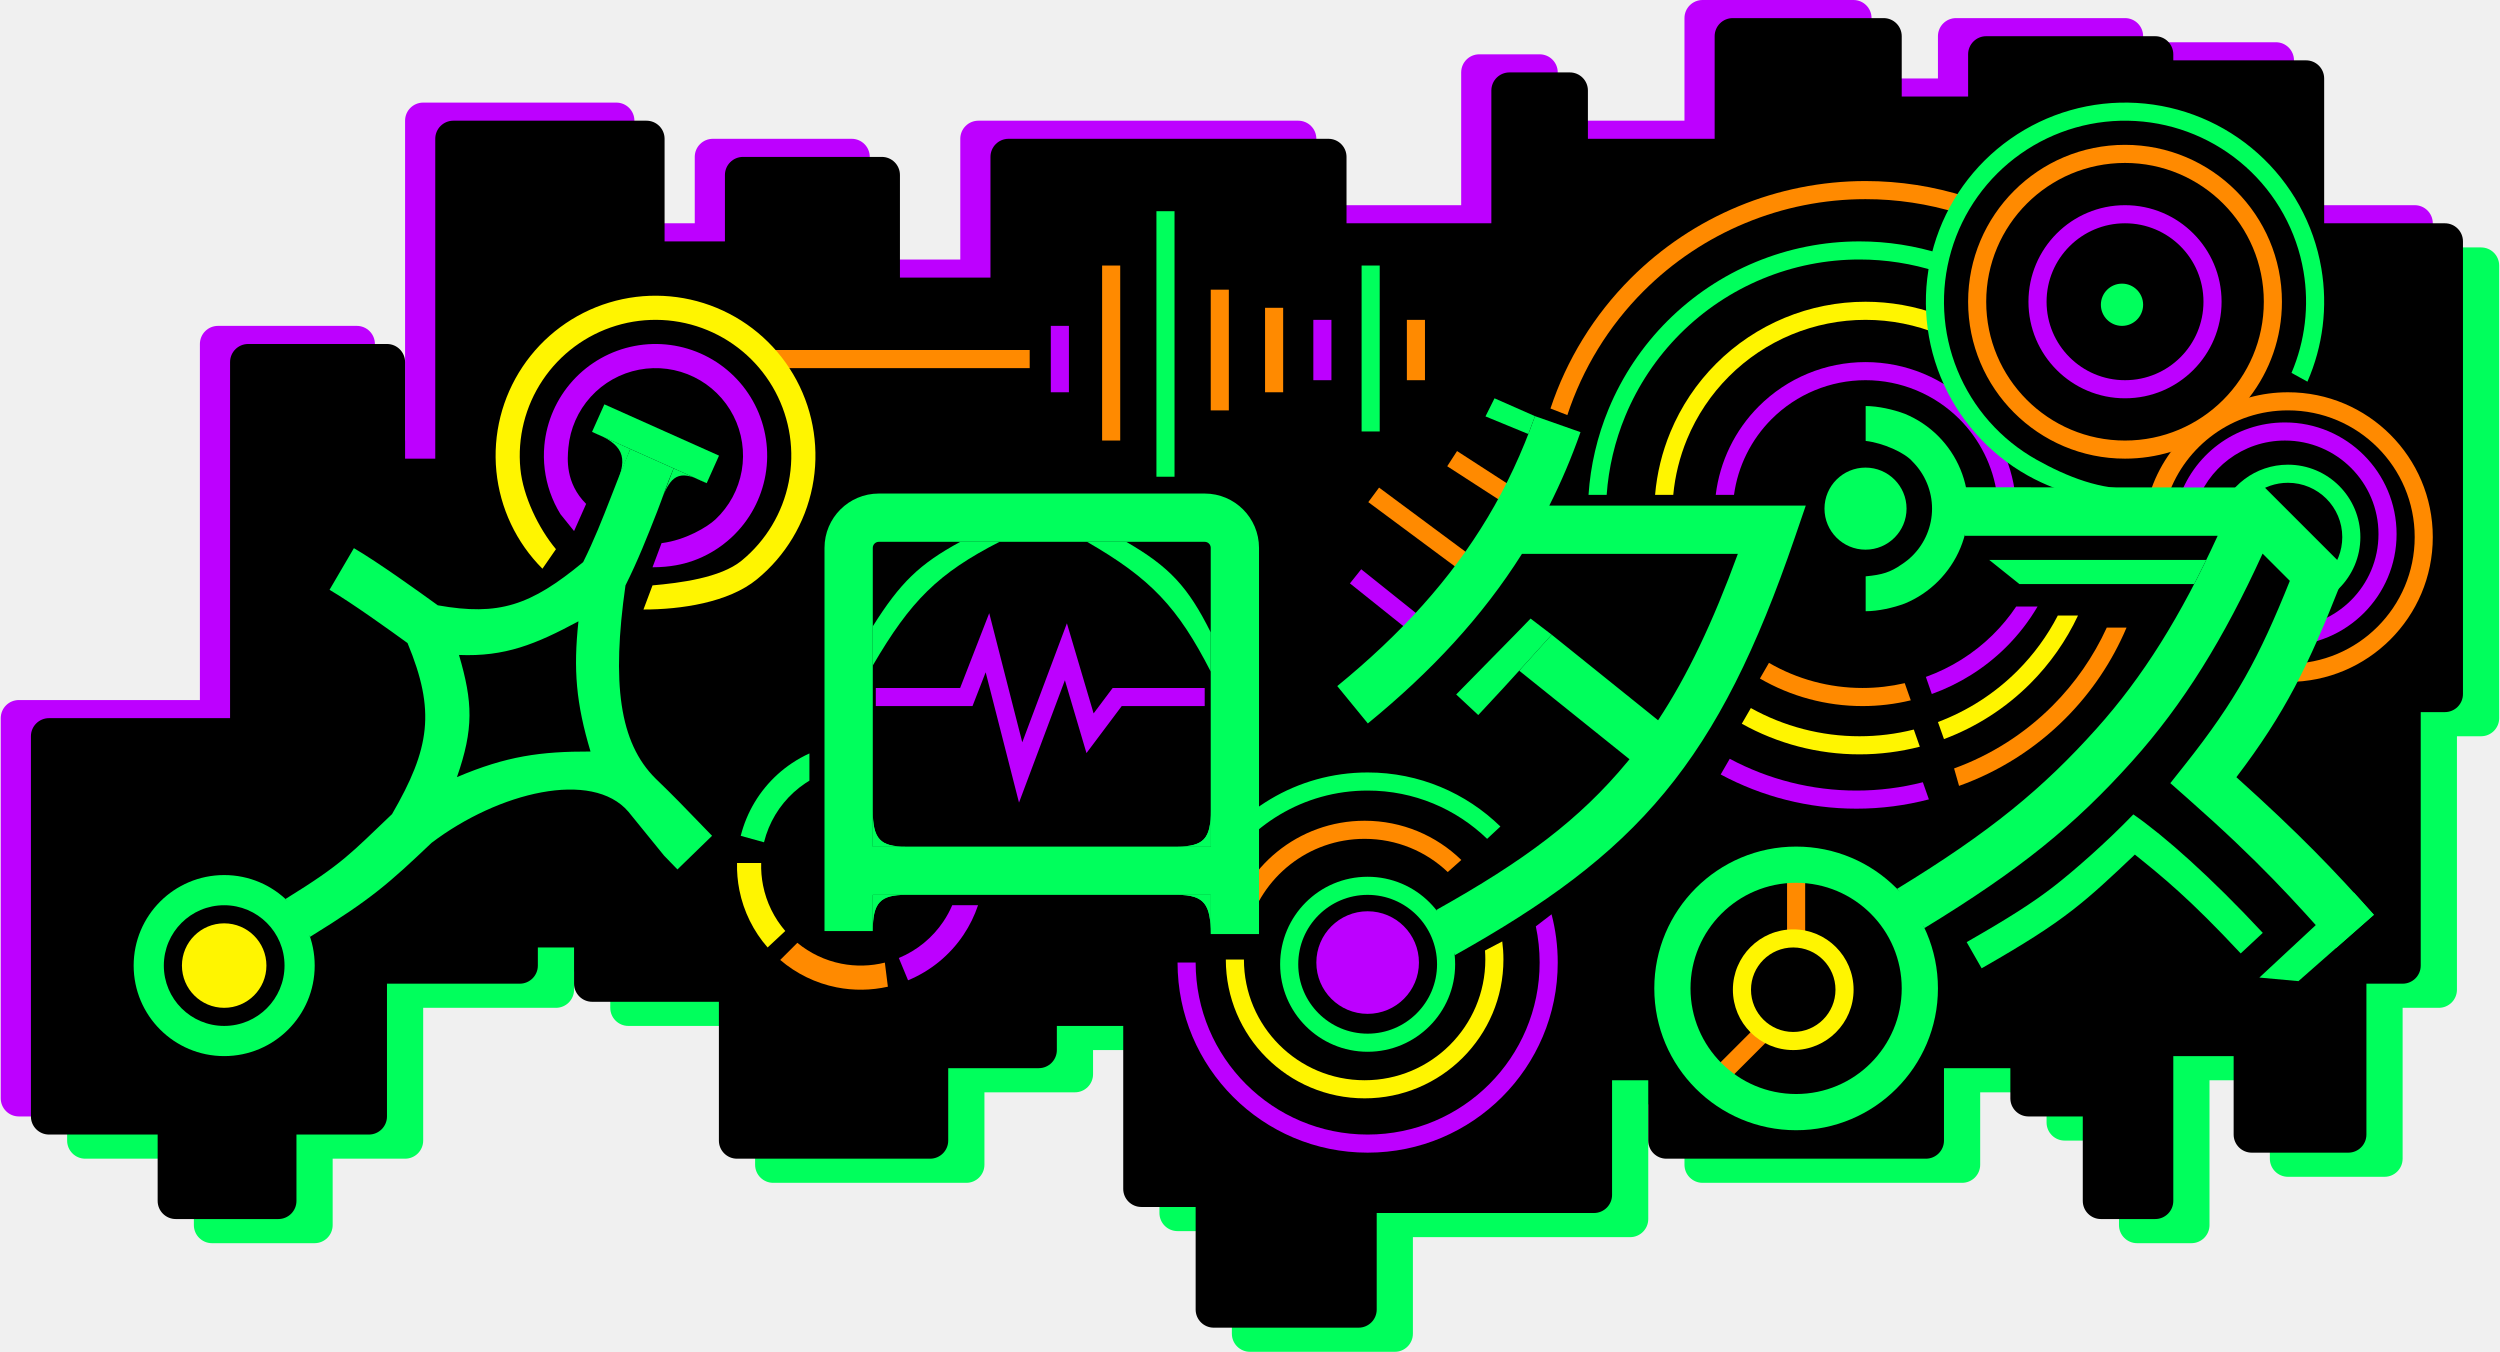
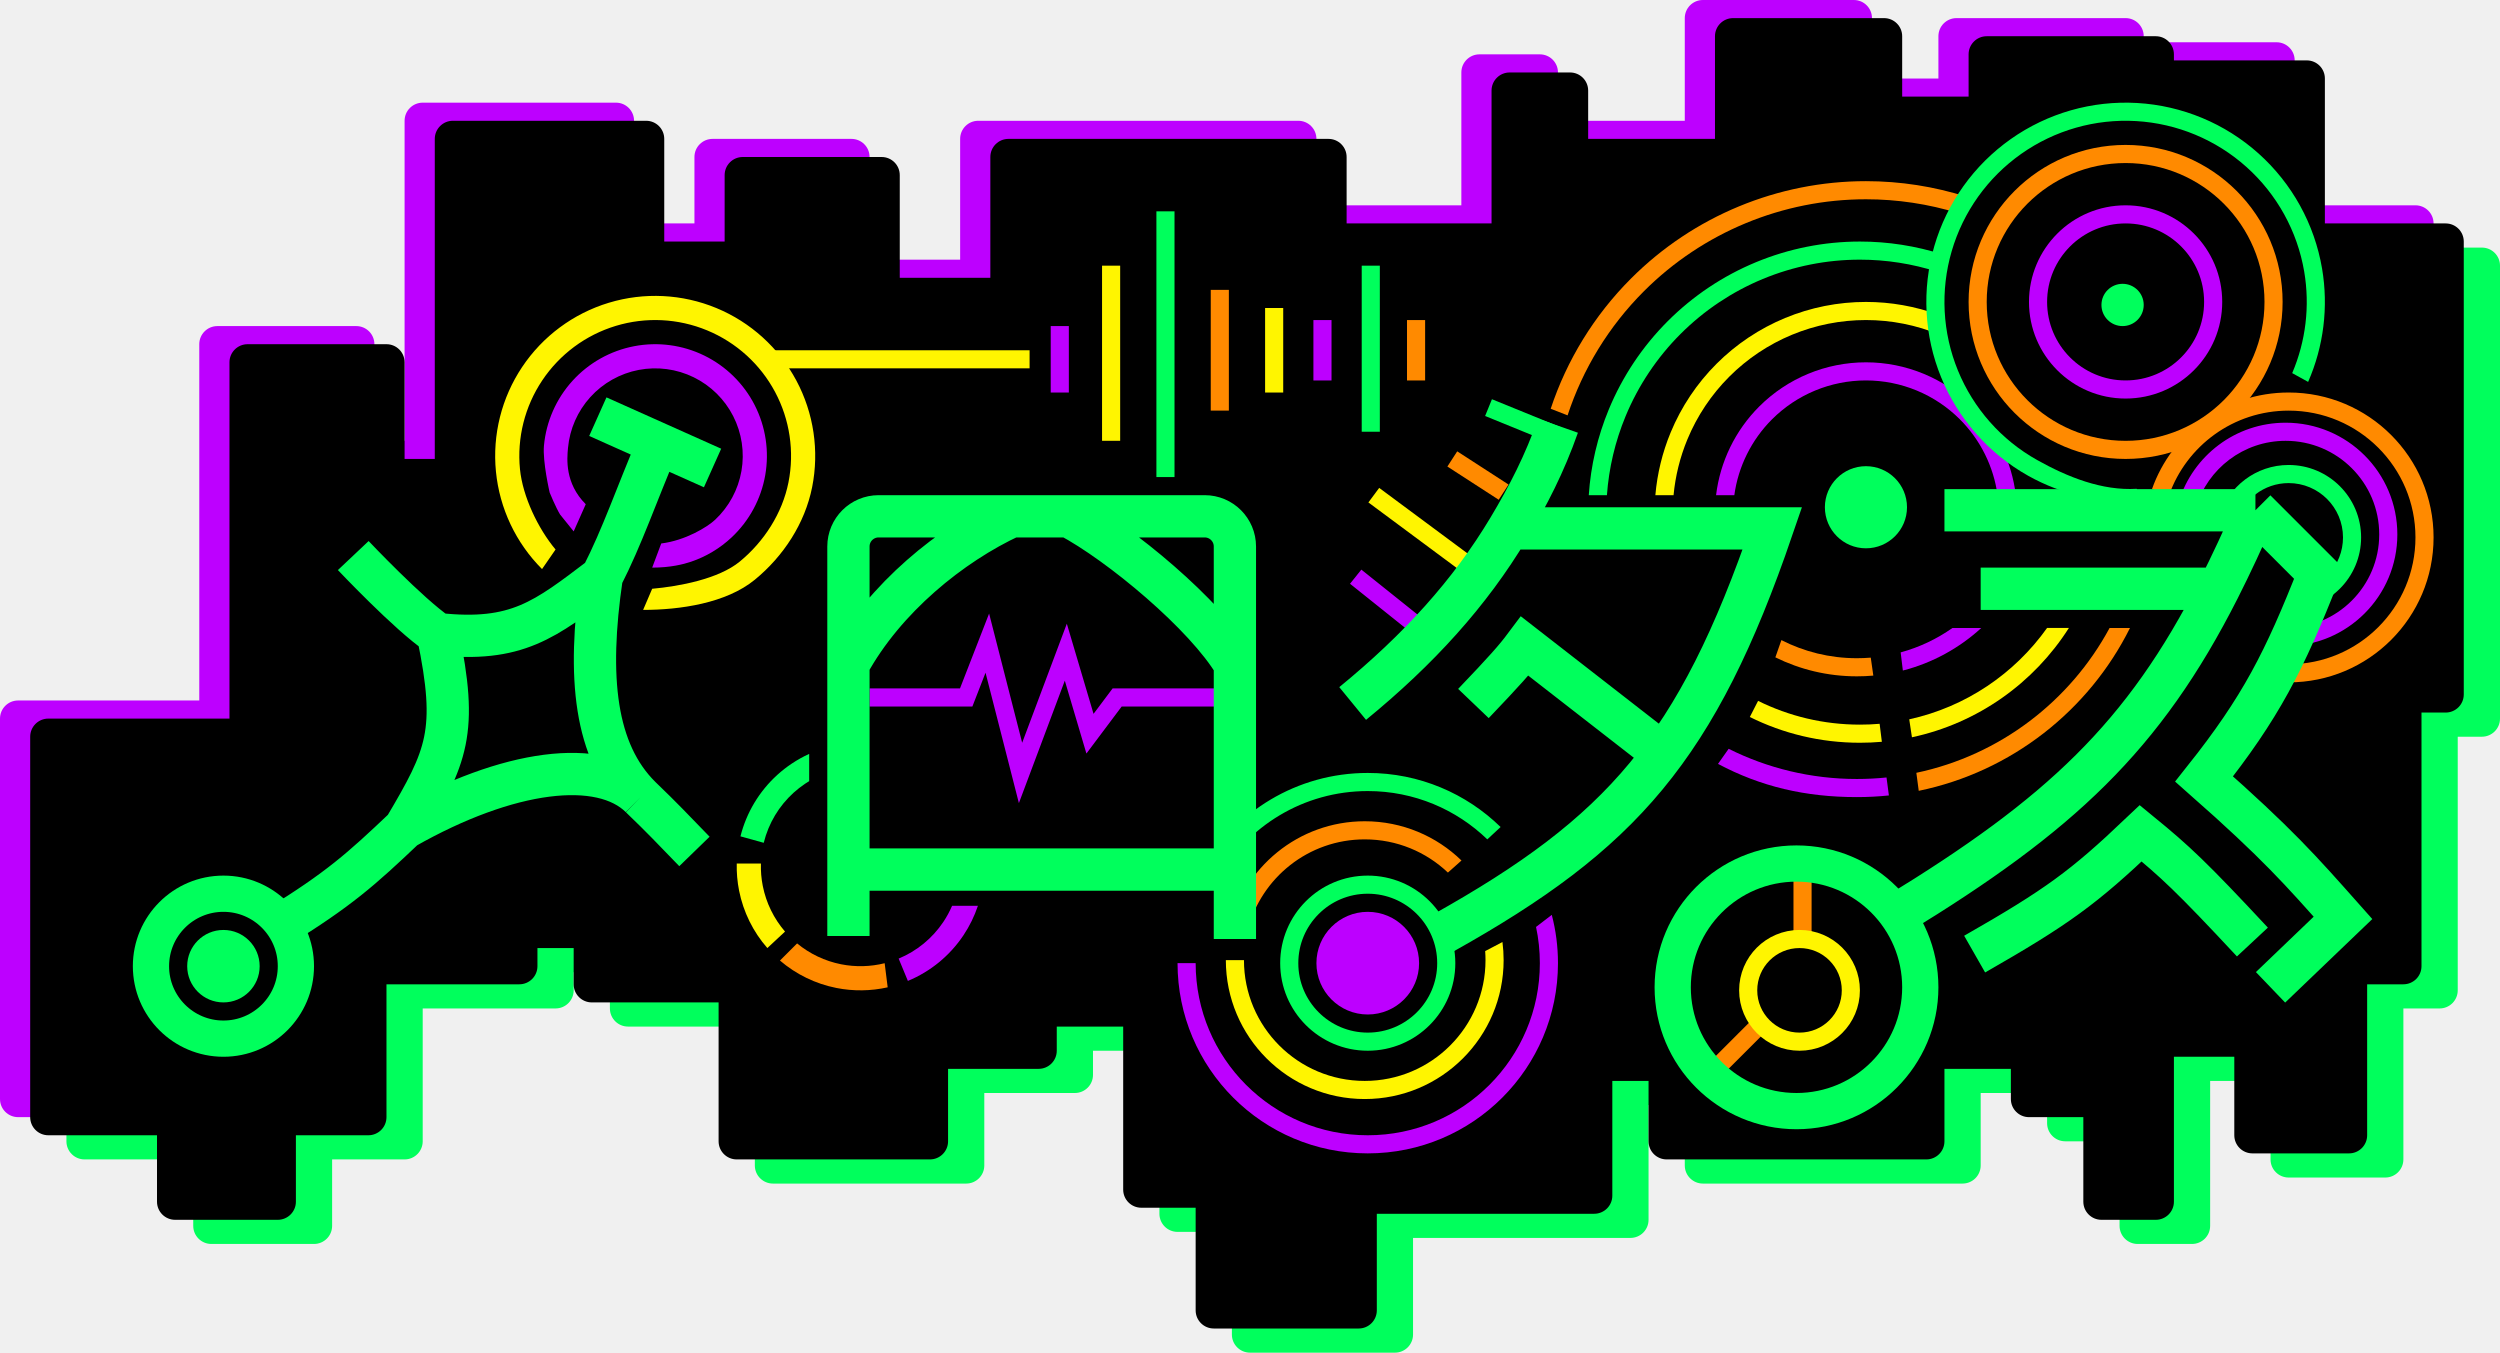
- <svg xmlns="http://www.w3.org/2000/svg" width="1851" height="1001" viewBox="0 0 1851 1001" fill="none">
-   <path d="M49.703 844.492C49.703 851.896 55.704 857.897 63.108 857.897H143.535V907.047C143.535 914.451 149.537 920.452 156.94 920.452H232.9C240.303 920.452 246.304 914.451 246.304 907.047V857.897H299.923C307.326 857.897 313.327 851.896 313.327 844.492V746.192H411.628C419.031 746.192 425.033 740.19 425.033 732.787V719.382H451.842V746.192C451.842 753.595 457.844 759.596 465.247 759.596H559.079V862.365C559.079 869.769 565.081 875.77 572.484 875.77H715.467C722.87 875.77 728.871 869.769 728.871 862.365V808.747H795.894C803.298 808.747 809.299 802.745 809.299 795.342V777.469H858.449V898.111C858.449 905.514 864.451 911.516 871.854 911.516H912.068V987.475C912.068 994.879 918.069 1000.88 925.473 1000.88H1032.71C1040.11 1000.88 1046.11 994.879 1046.11 987.475V915.984H1206.97C1214.37 915.984 1220.37 909.982 1220.37 902.579V817.683H1247.18V862.365C1247.18 869.769 1253.19 875.77 1260.59 875.77H1452.72C1460.13 875.77 1466.13 869.769 1466.13 862.365V808.747H1515.28V831.088C1515.28 838.491 1521.28 844.492 1528.68 844.492H1568.9V907.047C1568.9 914.451 1574.9 920.452 1582.3 920.452H1622.51C1629.92 920.452 1635.92 914.451 1635.92 907.047V799.81H1680.6V857.897C1680.6 865.3 1686.6 871.302 1694.01 871.302H1765.5C1772.9 871.302 1778.9 865.3 1778.9 857.897V746.192H1805.71C1813.11 746.192 1819.12 740.19 1819.12 732.787V545.122H1836.99C1844.39 545.122 1850.39 539.121 1850.39 531.717V196.601C1850.39 189.198 1844.39 183.197 1836.99 183.197H1747.62H1484V531.717H232.9V703.744H49.703V844.492Z" fill="#00FF5C" />
-   <path d="M0.552 531.718V813.215C0.552 820.618 6.554 826.62 13.957 826.62H253.007V690.339H1492.94V429.799H1801.24V165.324C1801.24 157.921 1795.24 151.919 1787.84 151.919H1698.47V44.682C1698.47 37.279 1692.47 31.277 1685.07 31.277H1586.77V26.809C1586.77 19.406 1580.77 13.405 1573.36 13.405H1448.25C1440.85 13.405 1434.85 19.406 1434.85 26.809V58.087H1385.7V13.405C1385.7 6.001 1379.7 0 1372.29 0H1260.59C1253.19 0 1247.18 6.001 1247.18 13.405V89.364H1153.35V53.619C1153.35 46.215 1147.35 40.214 1139.95 40.214H1095.26C1087.86 40.214 1081.86 46.215 1081.86 53.619V151.919H974.623V102.769C974.623 95.366 968.622 89.364 961.218 89.364H724.403C717 89.364 710.998 95.366 710.998 102.769V192.133H643.975V116.174C643.975 108.77 637.974 102.769 630.571 102.769H527.802C520.398 102.769 514.397 108.77 514.397 116.174V165.324H469.715V89.364C469.715 81.961 463.713 75.96 456.31 75.96H313.327C305.924 75.96 299.923 81.961 299.923 89.364V326.18H277.582V254.688C277.582 247.285 271.58 241.284 264.177 241.284H161.408C154.005 241.284 148.004 247.285 148.004 254.688V518.313H13.957C6.554 518.313 0.552 524.314 0.552 531.718Z" fill="#BD00FF" />
-   <path d="M22.893 545.122V826.62C22.893 834.023 28.895 840.024 36.298 840.024H116.726V889.175C116.726 896.578 122.727 902.579 130.131 902.579H206.09C213.493 902.579 219.495 896.578 219.495 889.175V840.024H273.113C280.517 840.024 286.518 834.023 286.518 826.62V728.319H384.819C392.222 728.319 398.223 722.317 398.223 714.914V701.51H425.033V728.319C425.033 735.722 431.034 741.724 438.437 741.724H532.27V844.492C532.27 851.896 538.271 857.897 545.674 857.897H688.657C696.061 857.897 702.062 851.896 702.062 844.492V790.874H769.085C776.488 790.874 782.49 784.872 782.49 777.469V759.596H831.64V880.238C831.64 887.641 837.642 893.643 845.045 893.643H885.259V969.602C885.259 977.006 891.26 983.007 898.663 983.007H1005.9C1013.3 983.007 1019.31 977.006 1019.31 969.602V898.111H1180.16C1187.56 898.111 1193.57 892.11 1193.57 884.706V799.81H1220.37V844.492C1220.37 851.896 1226.38 857.897 1233.78 857.897H1425.91C1433.32 857.897 1439.32 851.896 1439.32 844.492V790.874H1488.47V813.215C1488.47 820.618 1494.47 826.62 1501.87 826.62H1542.09V889.175C1542.09 896.578 1548.09 902.579 1555.49 902.579H1595.7C1603.11 902.579 1609.11 896.578 1609.11 889.175V781.937H1653.79V840.024C1653.79 847.427 1659.79 853.429 1667.2 853.429H1738.69C1746.09 853.429 1752.09 847.427 1752.09 840.024V728.319H1778.9C1786.3 728.319 1792.31 722.317 1792.31 714.914V527.249H1810.18C1817.58 527.249 1823.58 521.248 1823.58 513.845V178.729C1823.58 171.325 1817.58 165.324 1810.18 165.324H1720.81V58.087C1720.81 50.684 1714.81 44.682 1707.41 44.682H1609.11V40.214C1609.11 32.811 1603.11 26.809 1595.7 26.809H1470.59C1463.19 26.809 1457.19 32.811 1457.19 40.214V71.491H1408.04V26.809C1408.04 19.406 1402.04 13.405 1394.64 13.405H1282.93C1275.53 13.405 1269.53 19.406 1269.53 26.809V102.769H1175.69V67.023C1175.69 59.62 1169.69 53.619 1162.29 53.619H1117.61C1110.2 53.619 1104.2 59.62 1104.2 67.023V165.324H996.964V116.174C996.964 108.77 990.963 102.769 983.559 102.769H746.744C739.341 102.769 733.339 108.77 733.339 116.174V205.538H666.316V129.578C666.316 122.175 660.315 116.174 652.912 116.174H550.143C542.74 116.174 536.738 122.175 536.738 129.578V178.729H492.056V102.769C492.056 95.366 486.054 89.364 478.651 89.364H335.668C328.265 89.364 322.264 95.366 322.264 102.769V339.584H299.923V268.093C299.923 260.69 293.921 254.688 286.518 254.688H183.749C176.346 254.688 170.345 260.69 170.345 268.093V531.717H36.298C28.895 531.717 22.893 537.719 22.893 545.122Z" fill="black" />
-   <path fill-rule="evenodd" clip-rule="evenodd" d="M985.794 236.815V281.498H972.389V236.815H985.794ZM778.022 290.434V241.284H791.426V290.434H778.022ZM1044.16 467.694L999.48 431.948L1007.85 421.481L1052.54 457.227L1044.16 467.694Z" fill="#BD00FF" />
-   <path d="M665.487 709.302C678.958 703.722 690.472 694.273 698.574 682.148C701.101 678.365 703.261 674.375 705.037 670.232H724.145C721.576 677.917 717.985 685.268 713.434 692.078C703.369 707.141 689.064 718.882 672.326 725.815L665.487 709.302Z" fill="#BD00FF" />
-   <path d="M511.903 415.633C506.243 417.552 496.524 420.012 483.12 420.012L489.822 402.139C507.695 399.905 523.88 390.044 529.682 384.601C539.921 374.996 546.763 362.324 549.177 348.493C551.592 334.663 549.449 320.422 543.07 307.915C536.692 295.408 526.423 285.312 513.811 279.145C501.198 272.979 486.923 271.076 473.135 273.724C459.348 276.371 446.793 283.426 437.362 293.826C427.93 304.226 422.132 317.408 420.84 331.388L420.827 331.525C420.088 339.517 418.42 357.547 433.969 373.096L425.033 393.203L414.979 380.713C411.808 375.567 409.23 370.121 407.27 364.477C403.421 353.398 401.951 341.559 403.043 329.743C404.691 311.906 412.089 295.088 424.122 281.819C436.156 268.551 452.174 259.55 469.765 256.172C487.356 252.793 505.568 255.221 521.661 263.089C537.753 270.956 550.854 283.838 558.992 299.795C567.13 315.753 569.865 333.922 566.784 351.567C563.703 369.213 554.974 385.38 541.91 397.636C533.256 405.755 523.01 411.866 511.903 415.633Z" fill="#BD00FF" />
-   <path d="M1012.6 840.024C1082.93 840.024 1139.95 783.01 1139.95 712.68C1139.95 703.484 1138.97 694.515 1137.12 685.871L1148.77 676.934C1151.76 688.349 1153.35 700.329 1153.35 712.68C1153.35 790.414 1090.34 853.429 1012.6 853.429C934.87 853.429 871.854 790.414 871.854 712.68H885.259C885.259 783.01 942.273 840.024 1012.6 840.024Z" fill="#BD00FF" />
-   <path d="M1050.58 712.68C1050.58 733.656 1033.58 750.66 1012.6 750.66C991.627 750.66 974.623 733.656 974.623 712.68C974.623 691.705 991.627 674.7 1012.6 674.7C1033.58 674.7 1050.58 691.705 1050.58 712.68Z" fill="#BD00FF" />
-   <path fill-rule="evenodd" clip-rule="evenodd" d="M732.425 453.98L756.89 549.617L789.938 461.491L809.703 528.2L823.821 509.376H891.961V522.781H830.523L804.427 557.576L788.447 503.643L754.471 594.246L729.786 497.75L720.052 522.781H648.444V509.376H710.882L732.425 453.98Z" fill="#BD00FF" />
-   <path d="M1478.61 366.394C1475.71 345.274 1465.99 325.535 1450.74 310.289C1432.3 291.854 1407.3 281.498 1381.23 281.498C1355.16 281.498 1330.16 291.854 1311.72 310.289C1296.48 325.535 1286.75 345.274 1283.85 366.394H1270.33C1273.32 341.706 1284.48 318.575 1302.24 300.811C1323.19 279.862 1351.6 268.093 1381.23 268.093C1410.86 268.093 1439.27 279.862 1460.22 300.811C1477.98 318.575 1489.15 341.706 1492.13 366.394H1478.61Z" fill="#BD00FF" />
-   <path d="M1484.84 479.594C1469.27 494.935 1450.61 506.546 1430.31 513.845L1425.91 501.183C1444.36 494.529 1461.3 483.97 1475.43 470.044C1481.98 463.592 1487.79 456.554 1492.81 449.056H1508.63C1502.14 460.122 1494.17 470.402 1484.84 479.594Z" fill="#BD00FF" />
-   <path d="M1374.53 598.741C1339.12 598.741 1304.62 589.892 1273.99 573.42L1280.7 561.804C1309.3 577.114 1341.49 585.336 1374.53 585.336C1391.25 585.336 1407.75 583.231 1423.68 579.166L1428.15 591.857C1410.79 596.39 1392.78 598.741 1374.53 598.741Z" fill="#BD00FF" />
-   <path fill-rule="evenodd" clip-rule="evenodd" d="M1573.36 281.498C1605.44 281.498 1631.45 255.491 1631.45 223.411C1631.45 191.33 1605.44 165.324 1573.36 165.324C1541.28 165.324 1515.28 191.33 1515.28 223.411C1515.28 255.491 1541.28 281.498 1573.36 281.498ZM1573.36 294.902C1612.85 294.902 1644.86 262.894 1644.86 223.411C1644.86 183.927 1612.85 151.919 1573.36 151.919C1533.88 151.919 1501.87 183.927 1501.87 223.411C1501.87 262.894 1533.88 294.902 1573.36 294.902Z" fill="#BD00FF" />
-   <path d="M1691.77 464.694C1730.02 464.694 1761.03 433.687 1761.03 395.437C1761.03 357.187 1730.02 326.18 1691.77 326.18C1660.51 326.18 1634.09 346.886 1625.48 375.33L1612.82 370.862C1623.29 337.21 1654.68 312.775 1691.77 312.775C1737.42 312.775 1774.43 349.784 1774.43 395.437C1774.43 441.09 1737.42 478.099 1691.77 478.099C1689.52 478.099 1687.28 478.009 1685.07 477.831L1691.77 464.694Z" fill="#BD00FF" />
-   <path fill-rule="evenodd" clip-rule="evenodd" d="M829.406 196.601V326.18H816.002V196.601H829.406ZM950.048 290.434H936.643V227.879H950.048V290.434ZM762.383 272.561H572.484V259.156H762.383V272.561ZM1082.33 423.161L1013.08 371.776L1021.06 361.011L1090.32 412.395L1082.33 423.161Z" fill="#FF8A00" />
-   <path d="M622.89 713.498C633.612 715.63 644.627 715.343 655.146 712.715L657.38 730.553C644.949 733.35 632.013 733.535 619.403 731.027C603.944 727.952 589.581 720.949 577.672 710.744L590.357 698.06C599.73 705.792 610.901 711.113 622.89 713.498Z" fill="#FF8A00" />
-   <path d="M1010.37 607.677C961.284 607.677 920.236 642.09 910.035 688.105H923.82C933.74 649.561 968.729 621.082 1010.37 621.082C1034.22 621.082 1055.89 630.427 1071.92 645.657L1081.97 636.72C1063.46 618.745 1038.21 607.677 1010.37 607.677Z" fill="#FF8A00" />
-   <path d="M1381.23 147.451C1319.61 147.451 1260.51 171.93 1216.94 215.504C1190.93 241.507 1171.73 273.04 1160.47 307.338L1147.97 302.459C1159.9 266.452 1180.13 233.352 1207.46 206.025C1253.55 159.938 1316.05 134.046 1381.23 134.046C1406.77 134.046 1431.9 138.022 1455.8 145.632L1449.39 157.673C1427.5 150.956 1404.55 147.451 1381.23 147.451Z" fill="#FF8A00" />
-   <path d="M1379 522.781C1352.06 522.781 1325.86 515.626 1303.04 502.385L1309.74 490.776C1330.53 502.845 1354.41 509.376 1379 509.376C1389.62 509.376 1400.11 508.157 1410.27 505.799L1414.74 518.515C1403.14 521.326 1391.14 522.781 1379 522.781Z" fill="#FF8A00" />
-   <path d="M1529.07 532.109C1506.67 554.516 1479.76 571.395 1450.49 581.869L1446.8 568.951C1473.9 559.118 1498.81 543.412 1519.59 522.63C1536.52 505.708 1550.07 486.049 1559.84 464.694H1574.48C1563.93 489.644 1548.6 512.583 1529.07 532.109Z" fill="#FF8A00" />
-   <path fill-rule="evenodd" clip-rule="evenodd" d="M1573.36 326.18C1630.12 326.18 1676.13 280.168 1676.13 223.411C1676.13 166.653 1630.12 120.642 1573.36 120.642C1516.61 120.642 1470.59 166.653 1470.59 223.411C1470.59 280.168 1516.61 326.18 1573.36 326.18ZM1573.36 339.584C1585.17 339.584 1596.57 337.822 1607.31 334.547C1630.65 327.428 1650.87 313.156 1665.42 294.286C1680.54 274.673 1689.54 250.092 1689.54 223.411C1689.54 159.25 1637.52 107.237 1573.36 107.237C1509.2 107.237 1457.19 159.25 1457.19 223.411C1457.19 287.572 1509.2 339.584 1573.36 339.584Z" fill="#FF8A00" />
-   <path d="M1694.01 491.504C1745.83 491.504 1787.84 449.493 1787.84 397.671C1787.84 345.849 1745.83 303.839 1694.01 303.839C1653.15 303.839 1618.39 329.949 1605.51 366.394L1592.87 361.925C1596.36 352.056 1601.25 342.85 1607.31 334.547C1621.39 315.238 1641.77 300.812 1665.42 294.286C1674.52 291.775 1684.11 290.434 1694.01 290.434C1753.23 290.434 1801.24 338.446 1801.24 397.671C1801.24 456.896 1753.23 504.908 1694.01 504.908C1687.13 504.908 1680.41 504.262 1673.9 503.026L1680.6 490.553C1684.98 491.18 1689.45 491.504 1694.01 491.504Z" fill="#FF8A00" />
-   <path fill-rule="evenodd" clip-rule="evenodd" d="M1265.06 795.342L1300.8 759.596L1310.28 769.075L1274.54 804.821L1265.06 795.342Z" fill="#FF8A00" />
-   <path fill-rule="evenodd" clip-rule="evenodd" d="M1336.55 634.486V692.573H1323.14V634.486H1336.55Z" fill="#FF8A00" />
-   <path fill-rule="evenodd" clip-rule="evenodd" d="M909.834 214.474V303.839H896.43V214.474H909.834ZM1055.05 236.815V281.497H1041.65V236.815H1055.05ZM1109.5 369.787L1071.52 345.211L1078.8 333.957L1116.78 358.532L1109.5 369.787Z" fill="#FF8A00" />
-   <path d="M563.581 638.955C563.413 644.5 563.871 650.074 564.964 655.572C567.452 668.08 573.136 679.698 581.42 689.313L568.341 701.51C557.798 689.462 550.572 674.83 547.435 659.059C546.112 652.408 545.538 645.665 545.702 638.955H563.581Z" fill="#FFF500" />
-   <path d="M450.982 224.041C477.197 216.089 505.357 217.472 530.666 227.956C555.975 238.439 576.866 257.374 589.78 281.533C602.694 305.693 606.831 333.583 601.486 360.45C596.142 387.318 581.647 411.502 560.471 428.881C539.295 446.259 503.812 451.29 476.417 451.29L483.12 433.417C503.169 431.628 533.467 427.921 549.132 415.065C567.112 400.309 579.419 379.776 583.957 356.964C588.495 334.151 584.982 310.471 574.018 289.958C563.053 269.446 545.316 253.369 523.827 244.468C502.338 235.567 478.428 234.393 456.17 241.144C433.912 247.896 414.684 262.157 401.762 281.496C388.84 300.835 383.023 324.057 385.303 347.204C387.289 367.372 398.716 391.166 411.628 406.607L401.627 421.077C382.256 401.706 370.201 376.218 367.516 348.956C364.831 321.694 371.682 294.344 386.901 271.566C402.121 248.789 424.767 231.993 450.982 224.041Z" fill="#FFF500" />
-   <path d="M1010.37 799.81C1059.72 799.81 1099.73 759.801 1099.73 710.446C1099.73 708.191 1099.65 705.956 1099.49 703.744L1112.27 697.041C1112.84 701.429 1113.14 705.903 1113.14 710.446C1113.14 767.204 1067.13 813.215 1010.37 813.215C953.611 813.215 907.6 767.204 907.6 710.446H921.005C921.005 759.801 961.014 799.81 1010.37 799.81Z" fill="#FFF500" />
-   <path d="M1381.23 236.815C1400.01 236.815 1418.6 240.514 1435.95 247.699L1434.85 232.89C1417.68 226.625 1399.54 223.411 1381.23 223.411C1360.69 223.411 1340.36 227.456 1321.38 235.315C1302.41 243.174 1285.17 254.694 1270.65 269.216C1256.13 283.737 1244.61 300.978 1236.75 319.951C1230.6 334.784 1226.79 350.45 1225.42 366.394H1238.88C1240.21 352.213 1243.66 338.286 1249.13 325.081C1256.32 307.734 1266.85 291.971 1280.13 278.694C1293.4 265.417 1309.17 254.885 1326.51 247.699C1343.86 240.514 1362.45 236.815 1381.23 236.815Z" fill="#FFF500" />
-   <path d="M1376.76 558.527C1345.99 558.527 1316.03 550.59 1289.63 535.851L1296.33 524.24C1320.71 537.814 1348.36 545.122 1376.76 545.122C1390.44 545.122 1403.93 543.428 1416.98 540.157L1421.44 552.852C1406.97 556.59 1391.97 558.527 1376.76 558.527Z" fill="#FFF500" />
-   <path d="M1503.14 506.178C1484.88 524.446 1463.06 538.351 1439.32 547.222L1434.85 534.582C1456.73 526.372 1476.82 513.54 1493.66 496.7C1505.8 484.561 1515.86 470.728 1523.6 455.758H1538.55C1529.83 474.314 1517.92 491.406 1503.14 506.178Z" fill="#FFF500" />
-   <path d="M197.259 714.914C197.259 732.188 183.255 746.192 165.981 746.192C148.707 746.192 134.704 732.188 134.704 714.914C134.704 697.64 148.707 683.637 165.981 683.637C183.255 683.637 197.259 697.64 197.259 714.914Z" fill="#FFF500" />
-   <path fill-rule="evenodd" clip-rule="evenodd" d="M1327.72 764.065C1344.99 764.065 1358.99 750.061 1358.99 732.787C1358.99 715.513 1344.99 701.51 1327.72 701.51C1310.44 701.51 1296.44 715.513 1296.44 732.787C1296.44 750.061 1310.44 764.065 1327.72 764.065ZM1327.72 777.469C1352.39 777.469 1372.4 757.464 1372.4 732.787C1372.4 708.11 1352.39 688.105 1327.72 688.105C1303.04 688.105 1283.03 708.11 1283.03 732.787C1283.03 757.464 1303.04 777.469 1327.72 777.469Z" fill="#FFF500" />
-   <path fill-rule="evenodd" clip-rule="evenodd" d="M856.215 352.989V156.388H869.62V352.989H856.215ZM1008.13 319.477V196.601H1021.54V319.477H1008.13ZM1131.59 321.375L1099.84 308.307L1106.54 294.902L1136.49 308.111L1131.59 321.375Z" fill="#00FF5C" />
-   <path d="M596.313 579.888C584.189 587.989 574.74 599.504 569.159 612.975C567.721 616.447 566.557 620.009 565.669 623.628L548.441 618.848C549.526 614.531 550.93 610.282 552.647 606.135C559.58 589.398 571.32 575.092 586.384 565.027C590.504 562.274 594.823 559.872 599.293 557.835V577.999C598.287 578.604 597.293 579.234 596.313 579.888Z" fill="#00FF5C" />
-   <path d="M1101.07 621.082C1078.16 598.951 1046.97 585.336 1012.6 585.336C965.008 585.336 923.512 611.447 901.657 650.125L890.044 643.423C914.218 600.738 960.046 571.931 1012.6 571.931C1050.85 571.931 1085.54 587.188 1110.9 611.947L1101.07 621.082Z" fill="#00FF5C" />
-   <path d="M1376.76 192.133C1352.12 192.133 1327.71 196.987 1304.95 206.418C1282.18 215.849 1261.49 229.673 1244.06 247.099C1226.64 264.525 1212.81 285.213 1203.38 307.982C1195.67 326.612 1191.01 346.337 1189.58 366.394H1176.14C1177.6 344.575 1182.61 323.11 1191 302.852C1201.1 278.457 1215.91 256.292 1234.58 237.621C1253.26 218.949 1275.42 204.139 1299.82 194.034C1324.21 183.929 1350.36 178.729 1376.76 178.729C1397.52 178.729 1418.11 181.942 1437.82 188.224L1433.98 201.07C1415.52 195.157 1396.21 192.133 1376.76 192.133Z" fill="#00FF5C" />
-   <path d="M1586.77 225.645C1586.77 234.282 1579.77 241.284 1571.13 241.284C1562.49 241.284 1555.49 234.282 1555.49 225.645C1555.49 217.008 1562.49 210.006 1571.13 210.006C1579.77 210.006 1586.77 217.008 1586.77 225.645Z" fill="#00FF5C" />
-   <path d="M1718.73 198.713C1723.57 227.172 1719.93 256.321 1708.42 282.583L1696.63 276.08C1706.71 252.499 1709.84 226.424 1705.52 200.958C1700.44 171.062 1685.37 143.772 1662.78 123.544C1640.19 103.317 1611.4 91.347 1581.13 89.59C1550.86 87.832 1520.88 96.392 1496.1 113.87C1471.32 131.348 1453.2 156.712 1444.7 185.82C1436.19 214.927 1437.81 246.058 1449.28 274.128C1460.76 302.198 1481.41 325.548 1507.87 340.365C1530.4 352.987 1556.02 363.25 1581.61 361.671L1583.78 370.493C1555.18 372.52 1526.5 366.166 1501.32 352.061C1472.21 335.762 1449.5 310.077 1436.87 279.2C1424.25 248.323 1422.48 214.079 1431.83 182.061C1441.18 150.043 1461.12 122.142 1488.38 102.916C1515.63 83.69 1548.61 74.275 1581.91 76.207C1615.21 78.14 1646.87 91.307 1671.72 113.558C1696.57 135.808 1713.14 165.828 1718.73 198.713Z" fill="#00FF5C" />
-   <path d="M1734.22 397.671C1734.22 375.462 1716.22 357.457 1694.01 357.457C1675.67 357.457 1660.2 369.726 1655.36 386.501L1642.7 382.032C1649.4 360.048 1669.83 344.052 1694.01 344.052C1723.62 344.052 1747.62 368.058 1747.62 397.671C1747.62 427.284 1723.62 451.29 1694.01 451.29L1698.47 437.64C1718.58 435.417 1734.22 418.37 1734.22 397.671Z" fill="#00FF5C" />
-   <path fill-rule="evenodd" clip-rule="evenodd" d="M1101.51 383.053C1115.45 359.746 1127.06 334.947 1136.49 308.111L1170.21 319.96C1163.55 338.918 1155.86 357.005 1147.09 374.356H1336.99L1328.88 398.02C1300.63 480.527 1271.84 539.218 1232.47 586.817C1193.05 634.481 1143.98 669.834 1077.18 707.198L1063.42 673.751C1128.43 637.39 1169.51 606.852 1204.93 564.034C1205.45 563.403 1205.97 562.769 1206.49 562.133L1124.83 496.577L1136.85 483.251L1148.88 469.924L1227.65 533.278C1249.33 500.44 1268.1 460.935 1286.69 410.102H1126.84C1097.68 456.352 1059.88 497.081 1012.75 535.64L990.115 507.974C1037.68 469.057 1074.22 428.673 1101.51 383.053ZM452.329 368.083C456.957 356.243 459.842 348.417 466.667 332.434L498.758 346.791C492.974 360.338 491.167 367.033 486.572 378.737C479.106 397.752 472.284 415.127 463.101 433.436C452.822 505.759 458.527 549.809 485.354 576.4C498.983 589.521 507.084 598.011 517.53 608.821C520.381 611.771 523.533 615.033 527.217 618.825L501.577 643.732C497.776 639.819 494.563 636.494 491.689 633.521L465.247 600.975C438.437 569.697 369.239 586.405 319.57 624.011C287.854 654.105 275.221 665.488 229.559 693.646L211.38 665.608C254.244 639.175 259.92 631.559 290.261 602.773C318.481 554.034 322.581 526.295 301.736 476.122C288.786 466.73 260.493 446.357 243.983 436.7L262.03 405.845C279.955 416.329 310.341 438.175 324.162 448.176C369.316 456.171 392.766 448.472 431.756 416.199C439.958 399.729 445.609 385.272 452.329 368.083ZM428.282 460.026C396.656 477.037 373.849 486.359 339.836 484.932C350.137 519.922 350.771 539.703 338.322 575.376C375.166 559.725 400.319 556.346 437.219 556.423C426.533 520.633 424.419 496.04 428.282 460.026ZM1641.96 396.697H1454.59L1455.63 360.754L1676.83 360.951L1737.27 421.384L1732.98 432.284C1709.2 492.718 1691.98 527.852 1655.82 575.431C1702.52 617.434 1728.67 644.732 1757.59 677.315L1729.7 701.861C1698.89 667.159 1673.16 638.288 1619.63 591.063L1606.9 579.837L1617.45 566.547C1655.75 518.307 1672.66 486.697 1695.4 430.067L1675.23 409.897C1646.56 472.658 1616.76 521.129 1578.71 563.543C1536.01 611.139 1495.7 643.929 1424.9 687.131L1404.61 658.088C1474.03 615.729 1512.71 583.583 1552.1 539.673C1586.76 501.038 1614.56 456.384 1641.96 396.697ZM650.678 401.165C648.21 401.165 646.209 403.166 646.209 405.634V626.81H896.429V405.634C896.429 403.166 894.429 401.165 891.961 401.165H650.678ZM896.429 662.556V691.599H932.175V405.634C932.175 383.424 914.171 365.42 891.961 365.42H650.678C628.468 365.42 610.464 383.424 610.464 405.634V689.365H646.209V662.556H896.429Z" fill="#00FF5C" />
-   <path fill-rule="evenodd" clip-rule="evenodd" d="M523.24 357.743L438.344 319.764L447.467 299.37L532.363 337.35L523.24 357.743ZM740.042 401.165C694.613 424.432 674.223 444.709 646.209 492.764V463.72C666.571 431.339 680.735 417.608 710.998 401.165L740.042 401.165ZM1094.5 529.429C1094.5 529.429 1094.49 529.429 1086.33 521.807L1078.16 514.185C1081.44 510.664 1127.94 463.71 1133.24 457.992L1148.88 469.924C1137.68 482.252 1123.57 498.115 1112.95 509.573C1107.64 515.305 1097.79 525.893 1094.5 529.423C1092.86 531.188 1095.4 528.456 1094.5 529.423L1094.5 529.429ZM1579.52 602.987C1602.41 618.848 1636.47 648.956 1675.37 690.685L1659.02 705.918C1621.21 665.345 1600.66 648.818 1580.65 632.73C1579.51 631.819 1581.8 633.662 1580.65 632.73C1562.34 650.122 1549.29 662.35 1534.41 673.895C1517.59 686.946 1498.62 698.981 1467.2 716.937L1456.12 697.539C1487.25 679.749 1505.14 668.327 1520.72 656.244C1535.72 644.604 1559.96 623.316 1579.52 602.987ZM1672.83 723.786L1714.61 684.926L1742.76 660.834L1757.63 677.285L1729.7 701.861L1701.77 726.436L1672.83 723.786Z" fill="#00FF5C" />
-   <path d="M1411.61 376.59C1411.61 393.371 1398.01 406.974 1381.23 406.974C1364.45 406.974 1350.85 393.371 1350.85 376.59C1350.85 359.81 1364.45 346.206 1381.23 346.206C1398.01 346.206 1411.61 359.81 1411.61 376.59Z" fill="#00FF5C" />
-   <path d="M1410.38 446.821C1401.82 450.051 1390.5 452.55 1381.34 452.55V426.722C1393.62 425.56 1399.6 423.753 1408.14 417.785C1411 415.925 1413.67 413.768 1416.09 411.345C1420.65 406.781 1424.27 401.362 1426.74 395.399C1429.21 389.436 1430.49 383.045 1430.49 376.59C1430.49 370.136 1429.21 363.744 1426.74 357.781C1424.27 351.818 1420.65 346.4 1416.09 341.836C1410.38 335.116 1394.28 327.968 1381.34 326.459V300.631C1390.5 300.631 1401.84 303.183 1410.4 306.413C1409.65 306.103 1411.16 306.698 1410.4 306.413C1419.62 310.23 1427.99 315.825 1435.05 322.879C1442.1 329.932 1447.7 338.306 1451.51 347.522C1455.33 356.738 1457.29 366.615 1457.29 376.59C1457.29 386.565 1455.33 396.443 1451.51 405.659C1447.7 414.875 1442.01 423.336 1434.96 430.389C1427.91 437.443 1419.59 443.004 1410.38 446.821Z" fill="#00FF5C" />
-   <path fill-rule="evenodd" clip-rule="evenodd" d="M1012.6 765.325C1040.98 765.325 1063.99 742.319 1063.99 713.94C1063.99 685.562 1040.98 662.556 1012.6 662.556C984.224 662.556 961.218 685.562 961.218 713.94C961.218 742.319 984.224 765.325 1012.6 765.325ZM1012.6 778.729C1048.38 778.729 1077.39 749.722 1077.39 713.94C1077.39 678.158 1048.38 649.151 1012.6 649.151C976.821 649.151 947.814 678.158 947.814 713.94C947.814 749.722 976.821 778.729 1012.6 778.729Z" fill="#00FF5C" />
-   <path fill-rule="evenodd" clip-rule="evenodd" d="M1624.56 432.443H1495.17L1472.83 414.57H1633.52L1624.56 432.443Z" fill="#00FF5C" />
-   <path fill-rule="evenodd" clip-rule="evenodd" d="M1329.85 810.007C1373.03 810.007 1408.04 774.998 1408.04 731.813C1408.04 688.628 1373.03 653.619 1329.85 653.619C1286.66 653.619 1251.65 688.628 1251.65 731.813C1251.65 774.998 1286.66 810.007 1329.85 810.007ZM1329.85 836.816C1387.84 836.816 1434.85 789.805 1434.85 731.813C1434.85 673.822 1387.84 626.81 1329.85 626.81C1271.85 626.81 1224.84 673.822 1224.84 731.813C1224.84 789.805 1271.85 836.816 1329.85 836.816Z" fill="#00FF5C" />
-   <path d="M438.437 319.621L466.667 332.434L456.31 358.717C465.187 337.783 461.531 329.131 438.437 319.621Z" fill="#00FF5C" />
-   <path d="M498.758 346.791L523.034 357.634C504.682 348.261 497.809 349.956 490.573 368.029L498.758 346.791Z" fill="#00FF5C" />
-   <path d="M646.209 662.556H670.785C651.734 662.538 646.166 668.205 646.209 689.365V662.556Z" fill="#00FF5C" />
-   <path d="M646.209 662.556H670.785C651.734 662.538 646.166 668.205 646.209 689.365V662.556Z" fill="#00FF5C" />
-   <path d="M646.209 600.001C646.168 621.367 651.811 626.946 670.784 626.81H646.209L646.209 600.001Z" fill="#00FF5C" />
-   <path d="M646.209 600.001C646.168 621.367 651.811 626.946 670.784 626.81H646.209L646.209 600.001Z" fill="#00FF5C" />
-   <path d="M896.43 600.001C896.624 620.747 891.341 626.726 871.855 626.81H896.429L896.43 600.001Z" fill="#00FF5C" />
-   <path d="M896.43 600.001C896.624 620.747 891.341 626.726 871.855 626.81H896.429L896.43 600.001Z" fill="#00FF5C" />
-   <path d="M896.429 662.556H871.854C891.96 662.602 896.407 669.96 896.429 691.599V662.556Z" fill="#00FF5C" />
-   <path d="M896.429 662.556H871.854C891.96 662.602 896.407 669.96 896.429 691.599V662.556Z" fill="#00FF5C" />
-   <path d="M896.429 497.232C872.038 449.669 852.214 428.431 804.831 401.165H833.874C865.945 419.74 879.598 434.45 896.429 468.189V497.232Z" fill="#00FF5C" />
-   <path fill-rule="evenodd" clip-rule="evenodd" d="M165.981 759.596C190.658 759.596 210.663 739.592 210.663 714.914C210.663 690.237 190.658 670.232 165.981 670.232C141.304 670.232 121.299 690.237 121.299 714.914C121.299 739.592 141.304 759.596 165.981 759.596ZM165.981 781.937C202.997 781.937 233.004 751.93 233.004 714.914C233.004 677.898 202.997 647.891 165.981 647.891C128.965 647.891 98.958 677.898 98.958 714.914C98.958 751.93 128.965 781.937 165.981 781.937Z" fill="#00FF5C" />
+ <svg xmlns="http://www.w3.org/2000/svg" width="414" height="224" viewBox="0 0 414 224" fill="none">
+   <path d="M11 189C11 190.657 12.343 192 14 192H32V203C32 204.657 33.343 206 35 206H52C53.657 206 55 204.657 55 203V192H67C68.657 192 70 190.657 70 189V167H92C93.657 167 95 165.657 95 164V161H101V167C101 168.657 102.343 170 104 170H125V193C125 194.657 126.343 196 128 196H160C161.657 196 163 194.657 163 193V181H178C179.657 181 181 179.657 181 178V174H192V201C192 202.657 193.343 204 195 204H204V221C204 222.657 205.343 224 207 224H231C232.657 224 234 222.657 234 221V205H270C271.657 205 273 203.657 273 202V183H279V193C279 194.657 280.343 196 282 196H325C326.657 196 328 194.657 328 193V181H339V186C339 187.657 340.343 189 342 189H351V203C351 204.657 352.343 206 354 206H363C364.657 206 366 204.657 366 203V179H376V192C376 193.657 377.343 195 379 195H395C396.657 195 398 193.657 398 192V167H404C405.657 167 407 165.657 407 164V122H411C412.657 122 414 120.657 414 119V44C414 42.343 412.657 41 411 41H391H332V119H52V157.5H11V189Z" fill="#00FF5C" />
+   <path d="M0 119V182C0 183.657 1.343 185 3 185H56.5V154.5H334V96.19H403V37C403 35.343 401.657 34 400 34H380V10C380 8.343 378.657 7 377 7H355V6C355 4.343 353.657 3 352 3H324C322.343 3 321 4.343 321 6V13H310V3C310 1.343 308.657 0 307 0H282C280.343 0 279 1.343 279 3V20H258V12C258 10.343 256.657 9 255 9H245C243.343 9 242 10.343 242 12V34H218V23C218 21.343 216.657 20 215 20H162C160.343 20 159 21.343 159 23V43H144V26C144 24.343 142.657 23 141 23H118C116.343 23 115 24.343 115 26V37H105V20C105 18.343 103.657 17 102 17H70C68.343 17 67 18.343 67 20V73H62V57C62 55.343 60.657 54 59 54H36C34.343 54 33 55.343 33 57V116H3C1.343 116 0 117.343 0 119Z" fill="#BD00FF" />
+   <mask id="path-3-inside-1_11_56" fill="white">
+     <path d="M5 122V185C5 186.657 6.343 188 8 188H26V199C26 200.657 27.343 202 29 202H46C47.657 202 49 200.657 49 199V188H61C62.657 188 64 186.657 64 185V163H86C87.657 163 89 161.657 89 160V157H95V163C95 164.657 96.343 166 98 166H119V189C119 190.657 120.343 192 122 192H154C155.657 192 157 190.657 157 189V177H172C173.657 177 175 175.657 175 174V170H186V197C186 198.657 187.343 200 189 200H198V217C198 218.657 199.343 220 201 220H225C226.657 220 228 218.657 228 217V201H264C265.657 201 267 199.657 267 198V179H273V189C273 190.657 274.343 192 276 192H319C320.657 192 322 190.657 322 189V177H333V182C333 183.657 334.343 185 336 185H345V199C345 200.657 346.343 202 348 202H357C358.657 202 360 200.657 360 199V175H370V188C370 189.657 371.343 191 373 191H389C390.657 191 392 189.657 392 188V163H398C399.657 163 401 161.657 401 160V118H405C406.657 118 408 116.657 408 115V40C408 38.343 406.657 37 405 37H385V13C385 11.343 383.657 10 382 10H360V9C360 7.343 358.657 6 357 6H329C327.343 6 326 7.343 326 9V16H315V6C315 4.343 313.657 3 312 3H287C285.343 3 284 4.343 284 6V23H263V15C263 13.343 261.657 12 260 12H250C248.343 12 247 13.343 247 15V37H223V26C223 24.343 221.657 23 220 23H167C165.343 23 164 24.343 164 26V46H149V29C149 27.343 147.657 26 146 26H123C121.343 26 120 27.343 120 29V40H110V23C110 21.343 108.657 20 107 20H75C73.343 20 72 21.343 72 23V76H67V60C67 58.343 65.657 57 64 57H41C39.343 57 38 58.343 38 60V119H8C6.343 119 5 120.343 5 122Z" />
+   </mask>
+   <path d="M5 122V185C5 186.657 6.343 188 8 188H26V199C26 200.657 27.343 202 29 202H46C47.657 202 49 200.657 49 199V188H61C62.657 188 64 186.657 64 185V163H86C87.657 163 89 161.657 89 160V157H95V163C95 164.657 96.343 166 98 166H119V189C119 190.657 120.343 192 122 192H154C155.657 192 157 190.657 157 189V177H172C173.657 177 175 175.657 175 174V170H186V197C186 198.657 187.343 200 189 200H198V217C198 218.657 199.343 220 201 220H225C226.657 220 228 218.657 228 217V201H264C265.657 201 267 199.657 267 198V179H273V189C273 190.657 274.343 192 276 192H319C320.657 192 322 190.657 322 189V177H333V182C333 183.657 334.343 185 336 185H345V199C345 200.657 346.343 202 348 202H357C358.657 202 360 200.657 360 199V175H370V188C370 189.657 371.343 191 373 191H389C390.657 191 392 189.657 392 188V163H398C399.657 163 401 161.657 401 160V118H405C406.657 118 408 116.657 408 115V40C408 38.343 406.657 37 405 37H385V13C385 11.343 383.657 10 382 10H360V9C360 7.343 358.657 6 357 6H329C327.343 6 326 7.343 326 9V16H315V6C315 4.343 313.657 3 312 3H287C285.343 3 284 4.343 284 6V23H263V15C263 13.343 261.657 12 260 12H250C248.343 12 247 13.343 247 15V37H223V26C223 24.343 221.657 23 220 23H167C165.343 23 164 24.343 164 26V46H149V29C149 27.343 147.657 26 146 26H123C121.343 26 120 27.343 120 29V40H110V23C110 21.343 108.657 20 107 20H75C73.343 20 72 21.343 72 23V76H67V60C67 58.343 65.657 57 64 57H41C39.343 57 38 58.343 38 60V119H8C6.343 119 5 120.343 5 122Z" fill="black" stroke="black" stroke-width="2" mask="url(#path-3-inside-1_11_56)" />
+   <path d="M175.5 54V65M219 63V53M224.5 95.5L234.5 103.5" stroke="#BD00FF" stroke-width="3" />
+   <path d="M148.814 158.744C151.829 157.495 154.406 155.38 156.219 152.667C156.785 151.82 157.268 150.927 157.666 150H161.942C161.367 151.72 160.564 153.365 159.545 154.889C157.293 158.26 154.091 160.888 150.345 162.44L148.814 158.744Z" fill="#BD00FF" />
+   <path d="M114.442 93.02C113.175 93.45 111 94 108 94L109.5 90C113.5 89.5 117.122 87.293 118.421 86.075C120.712 83.925 122.244 81.089 122.784 77.994C123.324 74.899 122.845 71.712 121.417 68.912C119.99 66.113 117.692 63.854 114.869 62.474C112.046 61.093 108.851 60.668 105.765 61.26C102.68 61.853 99.87 63.432 97.759 65.759C95.648 68.087 94.351 71.037 94.062 74.166L94.059 74.196C93.893 75.985 93.52 80.02 97 83.5L95 88L92.75 85.205C92.04 84.053 91.025 81.571 91.025 81.571C91.025 81.571 89.834 76.442 90.079 73.797C90.448 69.806 92.103 66.042 94.796 63.072C97.489 60.102 101.074 58.088 105.011 57.332C108.948 56.576 113.024 57.119 116.626 58.88C120.227 60.641 123.159 63.524 124.981 67.095C126.802 70.666 127.414 74.733 126.724 78.682C126.035 82.631 124.081 86.249 121.158 88.992C119.221 90.809 116.928 92.177 114.442 93.02Z" fill="#BD00FF" />
+   <path d="M226.5 188C242.24 188 255 175.24 255 159.5C255 157.442 254.782 155.434 254.367 153.5L256.975 151.5C257.644 154.055 258 156.736 258 159.5C258 176.897 243.897 191 226.5 191C209.103 191 195 176.897 195 159.5H198C198 175.24 210.76 188 226.5 188Z" fill="#BD00FF" />
+   <path d="M235 159.5C235 164.194 231.194 168 226.5 168C221.806 168 218 164.194 218 159.5C218 154.806 221.806 151 226.5 151C231.194 151 235 154.806 235 159.5Z" fill="#BD00FF" />
+   <path d="M144 115.5H160L163.5 106.5L169 128L176.5 108L180.5 121.5L185 115.5H201.5" stroke="#BD00FF" stroke-width="3" />
+   <path d="M330.795 82C330.144 77.273 327.968 72.856 324.556 69.444C320.431 65.318 314.835 63 309 63C303.165 63 297.569 65.318 293.444 69.444C290.032 72.856 287.856 77.273 287.205 82H284.181C284.848 76.475 287.347 71.298 291.322 67.322C296.011 62.634 302.37 60 309 60C315.63 60 321.989 62.634 326.678 67.322C330.653 71.298 333.152 76.475 333.819 82H330.795Z" fill="#BD00FF" />
+   <path fill-rule="evenodd" clip-rule="evenodd" d="M352 63C359.18 63 365 57.18 365 50C365 42.82 359.18 37 352 37C344.82 37 339 42.82 339 50C339 57.18 344.82 63 352 63ZM352 66C360.837 66 368 58.837 368 50C368 41.163 360.837 34 352 34C343.163 34 336 41.163 336 50C336 58.837 343.163 66 352 66Z" fill="#BD00FF" />
+   <path d="M378.5 104C387.06 104 394 97.06 394 88.5C394 79.94 387.06 73 378.5 73C371.505 73 365.592 77.634 363.663 84L360.831 83C363.173 75.469 370.198 70 378.5 70C388.717 70 397 78.283 397 88.5C397 98.717 388.717 107 378.5 107C377.995 107 377.495 106.98 377 106.94L378.5 104Z" fill="#BD00FF" />
+   <path d="M323.315 104H328.092C324.463 107.323 320.027 109.779 315.113 111.042L314.749 108.035C317.858 107.187 320.748 105.808 323.315 104Z" fill="#BD00FF" />
+   <path d="M286.264 124C292.654 127.199 299.867 129 307.5 129C309.157 129 310.794 128.915 312.407 128.75L312.8 131.725C311.058 131.907 309.29 132 307.5 132C298.942 132 291.563 130.257 284.5 126.5L286.264 124Z" fill="#BD00FF" />
+   <path d="M128 59.5H170.5M184 73V44M211 51V65M227.5 82L243 93.5" stroke="#FFF500" stroke-width="3" />
+   <path d="M139.281 159.683C141.681 160.16 144.146 160.096 146.5 159.508L147 163.5C144.218 164.126 141.323 164.167 138.501 163.606C135.041 162.918 131.826 161.351 129.161 159.067L132 156.228C134.098 157.959 136.598 159.149 139.281 159.683Z" fill="#FF8A00" />
+   <path d="M226 136C215.015 136 205.828 143.702 203.545 154H206.63C208.85 145.374 216.681 139 226 139C231.338 139 236.188 141.092 239.775 144.5L242.023 142.5C237.882 138.477 232.23 136 226 136Z" fill="#FF8A00" />
+   <path d="M309 33C295.209 33 281.982 38.479 272.23 48.23C266.411 54.05 262.113 61.107 259.593 68.783L256.795 67.691C259.467 59.633 263.993 52.225 270.109 46.109C280.424 35.795 294.413 30 309 30C314.716 30 320.341 30.89 325.688 32.593L324.255 35.288C319.356 33.784 314.218 33 309 33Z" fill="#FF8A00" />
+   <path fill-rule="evenodd" clip-rule="evenodd" d="M352 73C364.703 73 375 62.703 375 50C375 37.297 364.703 27 352 27C339.297 27 329 37.297 329 50C329 62.703 339.297 73 352 73ZM352 76C366.359 76 378 64.359 378 50C378 35.641 366.359 24 352 24C337.641 24 326 35.641 326 50C326 64.359 337.641 76 352 76Z" fill="#FF8A00" />
+   <path d="M379 110C390.598 110 400 100.598 400 89C400 77.402 390.598 68 379 68C369.856 68 362.078 73.844 359.195 82L356.366 81C359.66 71.678 368.55 65 379 65C392.255 65 403 75.745 403 89C403 102.255 392.255 113 379 113C377.462 113 375.958 112.855 374.5 112.579L376 109.787C376.98 109.927 377.981 110 379 110Z" fill="#FF8A00" />
+   <path d="M352.723 104H349.343C342.82 116.107 331.195 125.059 317.347 127.978L317.743 130.961C333.103 127.796 345.915 117.657 352.723 104Z" fill="#FF8A00" />
+   <path d="M294 108.857C298.07 110.869 302.653 112 307.5 112C308.417 112 309.325 111.96 310.222 111.88L309.799 108.905C309.041 108.968 308.274 109 307.5 109C302.999 109 298.75 107.919 295 106.001L294 108.857Z" fill="#FF8A00" />
+   <path d="M291.061 170.061L283.061 178.061M298.5 155L298.5 142" stroke="#FF8A00" stroke-width="3" />
+   <path fill-rule="evenodd" clip-rule="evenodd" d="M203.5 48V68H200.5V48H203.5ZM236 53V63H233V53H236ZM248.185 82.759L239.685 77.259L241.315 74.741L249.815 80.241L248.185 82.759Z" fill="#FF8A00" />
+   <path d="M126.008 143C125.97 144.241 126.072 145.489 126.317 146.719C126.874 149.518 128.146 152.118 130 154.27L127.073 157C124.713 154.304 123.096 151.029 122.394 147.499C122.098 146.011 121.969 144.502 122.006 143H126.008Z" fill="#FFF500" />
+   <path d="M100.807 50.141C106.674 48.361 112.977 48.671 118.641 51.017C124.305 53.363 128.981 57.601 131.871 63.008C134.761 68.415 135.687 74.657 134.491 80.67C133.295 86.683 129.739 92.111 125 96C120.261 99.889 112.631 101 106.5 101L108 97.5C112.487 97.1 118.994 95.877 122.5 93C126.524 89.698 129.552 84.995 130.568 79.889C131.583 74.784 130.797 69.484 128.343 64.894C125.889 60.303 121.92 56.705 117.11 54.713C112.301 52.721 106.95 52.458 101.969 53.969C96.987 55.48 92.684 58.672 89.792 63C86.9 67.328 85.598 72.525 86.108 77.705C86.553 82.219 89.11 87.544 92 91L89.762 94.238C85.427 89.903 82.728 84.199 82.128 78.097C81.527 71.996 83.06 65.875 86.466 60.777C89.872 55.68 94.941 51.921 100.807 50.141Z" fill="#FFF500" />
+   <path d="M226 179C237.046 179 246 170.046 246 159C246 158.495 245.981 157.995 245.945 157.5L248.806 156C248.934 156.982 249 157.983 249 159C249 171.703 238.703 182 226 182C213.297 182 203 171.703 203 159H206C206 170.046 214.954 179 226 179Z" fill="#FFF500" />
+   <path d="M309 53C313.202 53 317.363 53.828 321.246 55.436L321 52.121C317.158 50.719 313.097 50 309 50C304.404 50 299.852 50.905 295.606 52.664C291.36 54.423 287.501 57.001 284.251 60.251C281.001 63.501 278.423 67.36 276.664 71.606C275.289 74.926 274.436 78.432 274.129 82H277.141C277.44 78.826 278.212 75.71 279.436 72.754C281.044 68.872 283.401 65.344 286.373 62.373C289.344 59.401 292.872 57.044 296.754 55.436C300.637 53.828 304.798 53 309 53Z" fill="#FFF500" />
+   <path d="M342.615 103.983H339C333.623 111.551 325.544 117.066 316.17 119.12L316.617 122.093C327.521 119.761 336.817 113.093 342.615 103.983Z" fill="#FFF500" />
+   <path d="M289.772 118.735C295.263 121.465 301.452 123 308 123C309.225 123 310.437 122.946 311.635 122.841L311.266 119.862C310.19 119.953 309.1 120 308 120C301.944 120 296.219 118.583 291.138 116.063L289.772 118.735Z" fill="#FFF500" />
+   <circle cx="298" cy="164" r="8.5" stroke="#FFF500" stroke-width="3" />
+   <path d="M193 35V79M227 44V71.5M246.5 67.5L260 73" stroke="#00FF5C" stroke-width="3" />
+   <path d="M133.333 129.781C130.62 131.594 128.505 134.171 127.256 137.186C126.934 137.963 126.674 138.76 126.475 139.57L122.619 138.5C122.862 137.534 123.176 136.583 123.56 135.655C125.112 131.909 127.74 128.707 131.111 126.455C132.033 125.839 132.999 125.301 134 124.845V129.358C133.775 129.493 133.552 129.634 133.333 129.781Z" fill="#00FF5C" />
+   <path d="M246.299 139C241.172 134.047 234.192 131 226.5 131C215.848 131 206.561 136.844 201.67 145.5L199.071 144C204.481 134.447 214.738 128 226.5 128C235.06 128 242.823 131.414 248.5 136.956L246.299 139Z" fill="#00FF5C" />
+   <path d="M308 43C302.484 43 297.023 44.086 291.927 46.197C286.832 48.308 282.202 51.401 278.302 55.301C274.401 59.202 271.308 63.832 269.197 68.927C267.47 73.097 266.429 77.511 266.107 82H263.1C263.426 77.117 264.547 72.313 266.425 67.779C268.687 62.32 272.002 57.359 276.18 53.18C280.359 49.002 285.32 45.687 290.779 43.425C296.239 41.164 302.091 40 308 40C312.645 40 317.254 40.719 321.665 42.125L320.806 45C316.673 43.677 312.354 43 308 43Z" fill="#00FF5C" />
+   <path d="M355 50.5C355 52.433 353.433 54 351.5 54C349.567 54 348 52.433 348 50.5C348 48.567 349.567 47 351.5 47C353.433 47 355 48.567 355 50.5Z" fill="#00FF5C" />
+   <path d="M384.534 44.473C385.616 50.842 384.801 57.365 382.226 63.243L379.587 61.788C381.842 56.51 382.544 50.675 381.576 44.975C380.439 38.284 377.068 32.177 372.011 27.65C366.955 23.123 360.514 20.444 353.738 20.05C346.963 19.657 340.255 21.573 334.709 25.485C329.163 29.396 325.107 35.073 323.204 41.587C321.301 48.101 321.662 55.069 324.23 61.351C326.798 67.633 331.42 72.859 337.341 76.175C342.385 79 348.118 81.296 353.846 80.943L354.332 82.918C347.931 83.371 341.512 81.949 335.875 78.792C329.362 75.145 324.278 69.396 321.453 62.486C318.629 55.575 318.231 47.911 320.324 40.746C322.418 33.58 326.879 27.336 332.98 23.033C339.08 18.73 346.459 16.623 353.912 17.055C361.365 17.488 368.451 20.435 374.013 25.415C379.574 30.394 383.283 37.113 384.534 44.473Z" fill="#00FF5C" />
+   <path d="M388 89C388 84.029 383.971 80 379 80C374.897 80 371.435 82.746 370.352 86.5L367.518 85.5C369.016 80.58 373.59 77 379 77C385.627 77 391 82.373 391 89C391 95.627 385.627 101 379 101L380 97.945C384.5 97.448 388 93.633 388 89Z" fill="#00FF5C" />
+   <path d="M49 160C49 166.627 43.627 172 37 172C30.373 172 25 166.627 25 160C25 153.373 30.373 148 37 148C43.627 148 49 153.373 49 160Z" stroke="#00FF5C" stroke-width="6" />
+   <path d="M315.8 84C315.8 87.755 312.756 90.8 309 90.8C305.244 90.8 302.2 87.755 302.2 84C302.2 80.245 305.244 77.2 309 77.2C312.756 77.2 315.8 80.245 315.8 84Z" fill="#00FF5C" />
+   <path d="M43 160C43 163.314 40.314 166 37 166C33.686 166 31 163.314 31 160C31 156.686 33.686 154 37 154C40.314 154 43 156.686 43 160Z" fill="#00FF5C" />
+   <circle cx="226.5" cy="159.5" r="13" stroke="#00FF5C" stroke-width="3" />
+   <circle cx="297.5" cy="163.5" r="20.5" stroke="#00FF5C" stroke-width="6" />
+   <path d="M328 97.5H367.441M367.441 97.5C369.403 93.63 371.577 88.982 373.5 84.5M367.441 97.5C354.987 122.072 341.112 134.957 314 151.5M327 158C340.679 150.183 345.055 146.976 354.5 138C360.236 142.697 362.901 145.165 373 156M140.5 110C146.513 99.026 157.485 90.137 167.5 85.5M140.5 110V90.5C140.5 87.739 142.739 85.5 145.5 85.5H167.5M140.5 110V144M167.5 85.5H177M177 85.5C185.5 90 199.668 101.838 204.5 110M177 85.5H199.5C202.261 85.5 204.5 87.739 204.5 90.5V110M204.5 110V144M99 69L109 73.474M118 77.5L109 73.474M244 116.5C249.225 111.035 250.938 109.091 252.5 107L275 124.5M376 163.5L388 152C381.038 144.157 377.141 139.71 365 129C374.414 117.142 378.296 109.499 384 95L373.5 84.5M109 73.474C105.297 82.146 103.103 88.763 99.655 95.5M46 153.5C56.087 147.28 59.808 143.967 67 137.134M58.5 92C58.5 92 67.666 101.704 72.5 105M115 141C111.116 137.002 109.924 135.693 106.088 132M140.5 144H204.5M140.5 144V155M204.5 144V155.5M258 70.5C255.804 76.751 253.093 82.046 249.83 87.5M249.83 87.5C243.438 98.186 234.924 107.562 224 116.5M249.83 87.5H293.5C281 124 268.5 138 239 154.5M322 84.5H373.5M67 137.134C74.038 125.235 75.902 121.269 72.5 105M67 137.134C84.188 127.361 99.5 125.488 106.088 132M99.655 95.5C90.263 102.624 85.604 106.419 72.5 105M99.655 95.5C97.198 112.198 98.5 124.5 106.088 132" stroke="#00FF5C" stroke-width="7" />
</svg>
